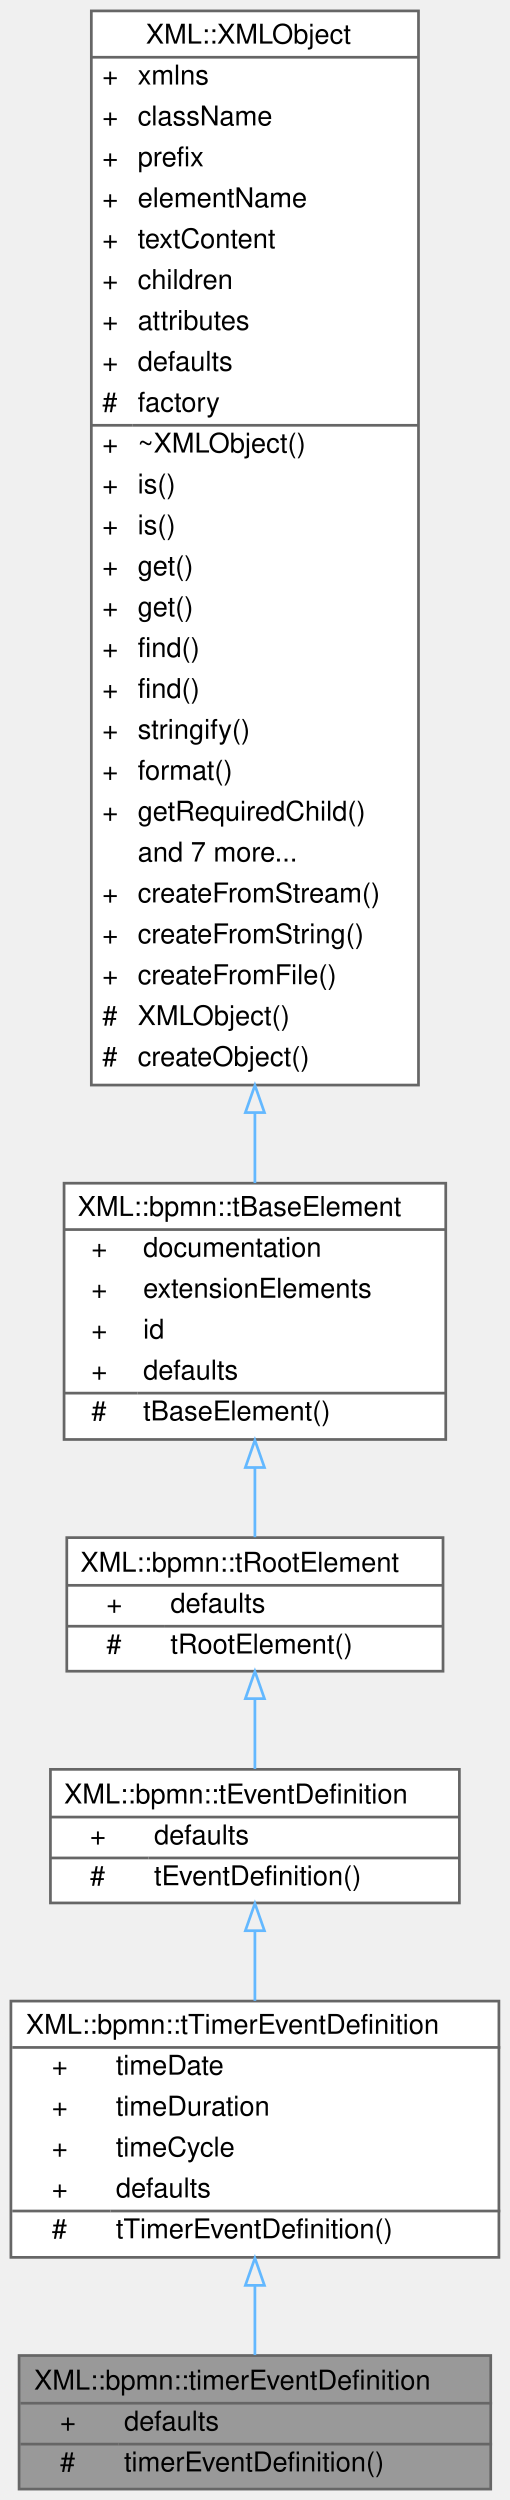
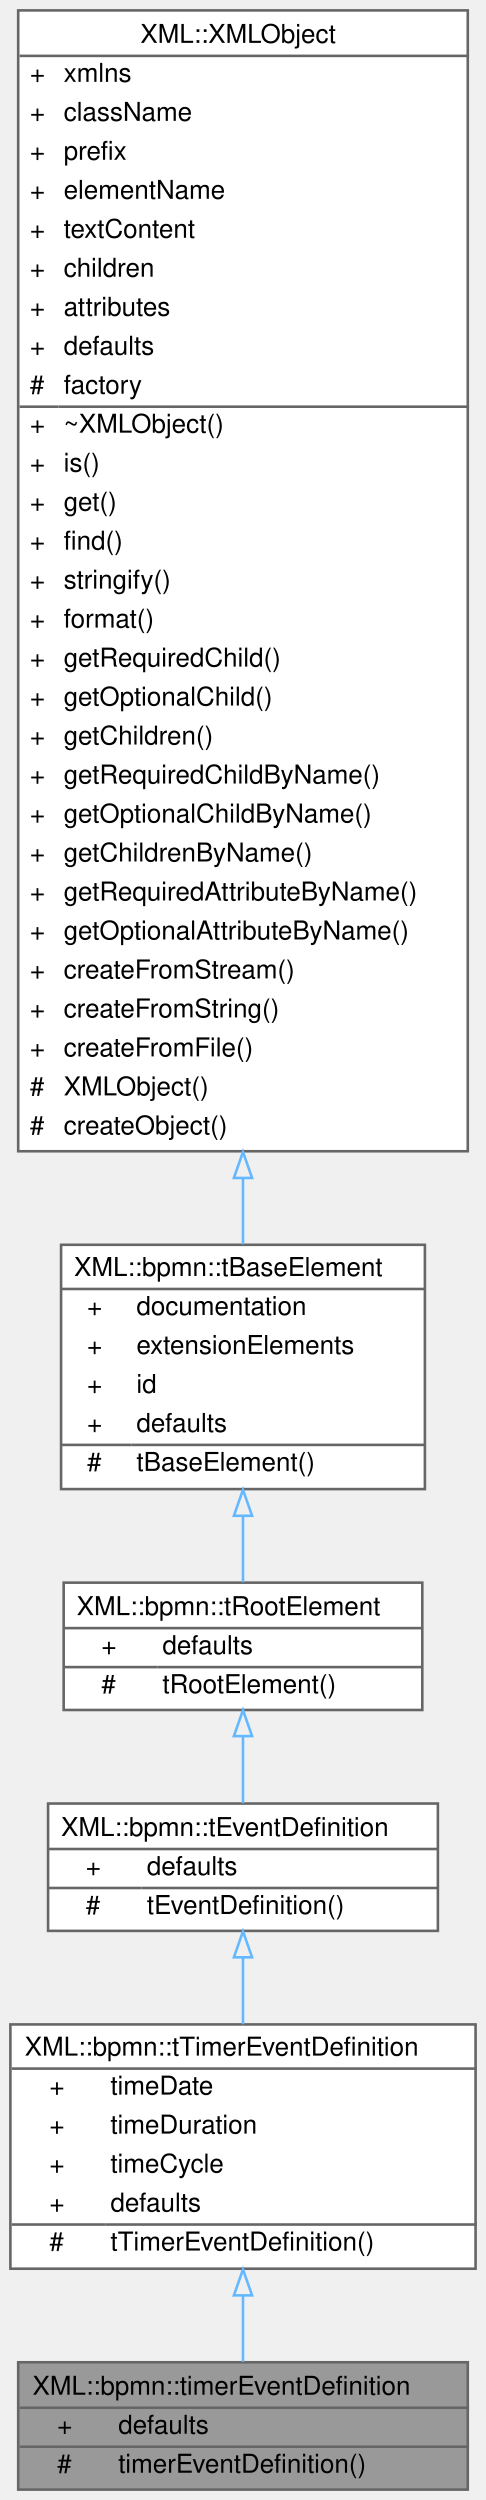
- <svg xmlns="http://www.w3.org/2000/svg" xmlns:xlink="http://www.w3.org/1999/xlink" width="187pt" height="917pt" viewBox="0.00 0.00 187.00 917.00">
-   <g id="graph0" class="graph" transform="scale(1 1) rotate(0) translate(4 913)">
+ <svg xmlns="http://www.w3.org/2000/svg" xmlns:xlink="http://www.w3.org/1999/xlink" width="187pt" height="962pt" viewBox="0.00 0.00 187.00 962.00">
+   <g id="graph0" class="graph" transform="scale(1 1) rotate(0) translate(4 958)">
    <g id="Node000001" class="node">
      <g id="a_Node000001">
        <a xlink:title=" ">
          <polygon fill="#999999" stroke="transparent" points="176,-49 3,-49 3,0 176,0 176,-49" />
          <text text-anchor="start" x="8.5" y="-36.5" font-family="Helvetica,sans-Serif" font-size="10.00">XML::bpmn::timerEventDefinition</text>
          <text text-anchor="start" x="18" y="-21.5" font-family="Helvetica,sans-Serif" font-size="10.00">+</text>
          <text text-anchor="start" x="41.5" y="-21.5" font-family="Helvetica,sans-Serif" font-size="10.00">defaults</text>
          <text text-anchor="start" x="18" y="-6.5" font-family="Helvetica,sans-Serif" font-size="10.00">#</text>
          <text text-anchor="start" x="41.5" y="-6.5" font-family="Helvetica,sans-Serif" font-size="10.00">timerEventDefinition()</text>
          <polygon fill="#666666" stroke="#666666" points="3.5,-31.5 3.5,-31.5 176.5,-31.5 176.5,-31.5 3.5,-31.5" />
          <polygon fill="#666666" stroke="#666666" points="3.5,-16.5 3.5,-16.5 39.5,-16.5 39.5,-16.5 3.5,-16.5" />
          <polygon fill="#666666" stroke="#666666" points="39.5,-16.5 39.5,-16.5 176.5,-16.5 176.5,-16.5 39.5,-16.5" />
          <polygon fill="none" stroke="#666666" points="3,0 3,-49 176,-49 176,0 3,0" />
        </a>
      </g>
    </g>
    <g id="Node000002" class="node">
      <g id="a_Node000002">
        <a xlink:href="classXML_1_1bpmn_1_1tTimerEventDefinition.html" target="_top" xlink:title=" ">
          <polygon fill="white" stroke="transparent" points="179,-179 0,-179 0,-85 179,-85 179,-179" />
          <text text-anchor="start" x="5.5" y="-167" font-family="Helvetica,sans-Serif" font-size="10.00">XML::bpmn::tTimerEventDefinition</text>
          <text text-anchor="start" x="15" y="-152" font-family="Helvetica,sans-Serif" font-size="10.00">+</text>
          <text text-anchor="start" x="38.5" y="-152" font-family="Helvetica,sans-Serif" font-size="10.00">timeDate</text>
          <text text-anchor="start" x="15" y="-137" font-family="Helvetica,sans-Serif" font-size="10.00">+</text>
          <text text-anchor="start" x="38.5" y="-137" font-family="Helvetica,sans-Serif" font-size="10.00">timeDuration</text>
          <text text-anchor="start" x="15" y="-122" font-family="Helvetica,sans-Serif" font-size="10.00">+</text>
          <text text-anchor="start" x="38.5" y="-122" font-family="Helvetica,sans-Serif" font-size="10.00">timeCycle</text>
          <text text-anchor="start" x="15" y="-107" font-family="Helvetica,sans-Serif" font-size="10.00">+</text>
          <text text-anchor="start" x="38.5" y="-107" font-family="Helvetica,sans-Serif" font-size="10.00">defaults</text>
          <text text-anchor="start" x="15" y="-92" font-family="Helvetica,sans-Serif" font-size="10.00">#</text>
          <text text-anchor="start" x="38.5" y="-92" font-family="Helvetica,sans-Serif" font-size="10.00">tTimerEventDefinition()</text>
          <polygon fill="#666666" stroke="#666666" points="0.5,-162 0.5,-162 179.5,-162 179.5,-162 0.5,-162" />
          <polygon fill="#666666" stroke="#666666" points="0.5,-102 0.5,-102 36.5,-102 36.5,-102 0.5,-102" />
          <polygon fill="#666666" stroke="#666666" points="36.5,-102 36.5,-102 179.5,-102 179.5,-102 36.5,-102" />
          <polygon fill="none" stroke="#666666" points="0,-85 0,-179 179,-179 179,-85 0,-85" />
        </a>
      </g>
    </g>
    <g id="edge1_Node000001_Node000002" class="edge">
      <g id="a_edge1_Node000001_Node000002">
        <a xlink:title=" ">
          <path fill="none" stroke="#63b8ff" d="M89.5,-74.59C89.5,-65.62 89.5,-56.79 89.5,-49.15" />
          <polygon fill="none" stroke="#63b8ff" points="86,-74.73 89.5,-84.73 93,-74.73 86,-74.73" />
        </a>
      </g>
    </g>
    <g id="Node000003" class="node">
      <g id="a_Node000003">
        <a xlink:href="classXML_1_1bpmn_1_1tEventDefinition.html" target="_top" xlink:title=" ">
          <polygon fill="white" stroke="transparent" points="164.5,-264 14.5,-264 14.5,-215 164.5,-215 164.5,-264" />
          <text text-anchor="start" x="19.5" y="-251.5" font-family="Helvetica,sans-Serif" font-size="10.00">XML::bpmn::tEventDefinition</text>
          <text text-anchor="start" x="29" y="-236.5" font-family="Helvetica,sans-Serif" font-size="10.00">+</text>
          <text text-anchor="start" x="52.5" y="-236.5" font-family="Helvetica,sans-Serif" font-size="10.00">defaults</text>
          <text text-anchor="start" x="29" y="-221.5" font-family="Helvetica,sans-Serif" font-size="10.00">#</text>
          <text text-anchor="start" x="52.5" y="-221.5" font-family="Helvetica,sans-Serif" font-size="10.00">tEventDefinition()</text>
          <polygon fill="#666666" stroke="#666666" points="14.5,-246.5 14.5,-246.5 164.5,-246.5 164.5,-246.5 14.5,-246.5" />
          <polygon fill="#666666" stroke="#666666" points="14.5,-231.5 14.5,-231.5 50.5,-231.5 50.5,-231.5 14.5,-231.5" />
          <polygon fill="#666666" stroke="#666666" points="50.5,-231.5 50.5,-231.5 164.5,-231.5 164.5,-231.5 50.5,-231.5" />
          <polygon fill="none" stroke="#666666" points="14.5,-215 14.5,-264 164.5,-264 164.5,-215 14.5,-215" />
        </a>
      </g>
    </g>
    <g id="edge2_Node000002_Node000003" class="edge">
      <g id="a_edge2_Node000002_Node000003">
        <a xlink:title=" ">
          <path fill="none" stroke="#63b8ff" d="M89.5,-204.61C89.5,-196.48 89.5,-187.66 89.5,-179.08" />
          <polygon fill="none" stroke="#63b8ff" points="86,-204.82 89.5,-214.82 93,-204.82 86,-204.82" />
        </a>
      </g>
    </g>
    <g id="Node000004" class="node">
      <g id="a_Node000004">
        <a xlink:href="classXML_1_1bpmn_1_1tRootElement.html" target="_top" xlink:title=" ">
          <polygon fill="white" stroke="transparent" points="158.5,-349 20.5,-349 20.5,-300 158.5,-300 158.5,-349" />
          <text text-anchor="start" x="25.5" y="-336.5" font-family="Helvetica,sans-Serif" font-size="10.00">XML::bpmn::tRootElement</text>
          <text text-anchor="start" x="35" y="-321.5" font-family="Helvetica,sans-Serif" font-size="10.00">+</text>
          <text text-anchor="start" x="58.5" y="-321.5" font-family="Helvetica,sans-Serif" font-size="10.00">defaults</text>
          <text text-anchor="start" x="35" y="-306.5" font-family="Helvetica,sans-Serif" font-size="10.00">#</text>
          <text text-anchor="start" x="58.5" y="-306.5" font-family="Helvetica,sans-Serif" font-size="10.00">tRootElement()</text>
          <polygon fill="#666666" stroke="#666666" points="20.5,-331.5 20.5,-331.5 158.5,-331.5 158.5,-331.5 20.5,-331.5" />
          <polygon fill="#666666" stroke="#666666" points="20.5,-316.5 20.5,-316.5 56.5,-316.5 56.5,-316.5 20.5,-316.5" />
          <polygon fill="#666666" stroke="#666666" points="56.5,-316.5 56.5,-316.5 158.5,-316.5 158.5,-316.5 56.5,-316.5" />
          <polygon fill="none" stroke="#666666" points="20.5,-300 20.5,-349 158.5,-349 158.5,-300 20.5,-300" />
        </a>
      </g>
    </g>
    <g id="edge3_Node000003_Node000004" class="edge">
      <g id="a_edge3_Node000003_Node000004">
        <a xlink:title=" ">
          <path fill="none" stroke="#63b8ff" d="M89.5,-289.77C89.5,-281.17 89.5,-272.1 89.5,-264.12" />
          <polygon fill="none" stroke="#63b8ff" points="86,-289.94 89.5,-299.94 93,-289.94 86,-289.94" />
        </a>
      </g>
    </g>
    <g id="Node000005" class="node">
      <g id="a_Node000005">
        <a xlink:href="classXML_1_1bpmn_1_1tBaseElement.html" target="_top" xlink:title=" ">
          <polygon fill="white" stroke="transparent" points="159.5,-479 19.5,-479 19.5,-385 159.5,-385 159.5,-479" />
          <text text-anchor="start" x="24.5" y="-467" font-family="Helvetica,sans-Serif" font-size="10.00">XML::bpmn::tBaseElement</text>
          <text text-anchor="start" x="29.5" y="-452" font-family="Helvetica,sans-Serif" font-size="10.00">+</text>
          <text text-anchor="start" x="48.5" y="-452" font-family="Helvetica,sans-Serif" font-size="10.00">documentation</text>
          <text text-anchor="start" x="29.5" y="-437" font-family="Helvetica,sans-Serif" font-size="10.00">+</text>
          <text text-anchor="start" x="48.5" y="-437" font-family="Helvetica,sans-Serif" font-size="10.00">extensionElements</text>
          <text text-anchor="start" x="29.5" y="-422" font-family="Helvetica,sans-Serif" font-size="10.00">+</text>
          <text text-anchor="start" x="48.5" y="-422" font-family="Helvetica,sans-Serif" font-size="10.00">id</text>
          <text text-anchor="start" x="29.5" y="-407" font-family="Helvetica,sans-Serif" font-size="10.00">+</text>
          <text text-anchor="start" x="48.5" y="-407" font-family="Helvetica,sans-Serif" font-size="10.00">defaults</text>
          <text text-anchor="start" x="29.5" y="-392" font-family="Helvetica,sans-Serif" font-size="10.00">#</text>
          <text text-anchor="start" x="48.5" y="-392" font-family="Helvetica,sans-Serif" font-size="10.00">tBaseElement()</text>
          <polygon fill="#666666" stroke="#666666" points="19.5,-462 19.5,-462 159.5,-462 159.5,-462 19.5,-462" />
          <polygon fill="#666666" stroke="#666666" points="19.5,-402 19.5,-402 46.5,-402 46.5,-402 19.5,-402" />
          <polygon fill="#666666" stroke="#666666" points="46.5,-402 46.5,-402 159.5,-402 159.5,-402 46.5,-402" />
          <polygon fill="none" stroke="#666666" points="19.5,-385 19.5,-479 159.5,-479 159.5,-385 19.5,-385" />
        </a>
      </g>
    </g>
    <g id="edge4_Node000004_Node000005" class="edge">
      <g id="a_edge4_Node000004_Node000005">
        <a xlink:title=" ">
          <path fill="none" stroke="#63b8ff" d="M89.5,-374.59C89.5,-365.62 89.5,-356.79 89.5,-349.15" />
          <polygon fill="none" stroke="#63b8ff" points="86,-374.73 89.5,-384.73 93,-374.73 86,-374.73" />
        </a>
      </g>
    </g>
    <g id="Node000006" class="node">
      <g id="a_Node000006">
        <a xlink:href="classXML_1_1XMLObject.html" target="_top" xlink:title="A class representing a node in an XML-tree.">
-           <polygon fill="white" stroke="transparent" points="149.5,-909 29.5,-909 29.5,-515 149.5,-515 149.5,-909" />
-           <text text-anchor="start" x="49.5" y="-897" font-family="Helvetica,sans-Serif" font-size="10.00">XML::XMLObject</text>
-           <text text-anchor="start" x="33.5" y="-882" font-family="Helvetica,sans-Serif" font-size="10.00">+</text>
-           <text text-anchor="start" x="46.5" y="-882" font-family="Helvetica,sans-Serif" font-size="10.00">xmlns</text>
-           <text text-anchor="start" x="33.5" y="-867" font-family="Helvetica,sans-Serif" font-size="10.00">+</text>
-           <text text-anchor="start" x="46.5" y="-867" font-family="Helvetica,sans-Serif" font-size="10.00">className</text>
-           <text text-anchor="start" x="33.5" y="-852" font-family="Helvetica,sans-Serif" font-size="10.00">+</text>
-           <text text-anchor="start" x="46.5" y="-852" font-family="Helvetica,sans-Serif" font-size="10.00">prefix</text>
-           <text text-anchor="start" x="33.5" y="-837" font-family="Helvetica,sans-Serif" font-size="10.00">+</text>
-           <text text-anchor="start" x="46.5" y="-837" font-family="Helvetica,sans-Serif" font-size="10.00">elementName</text>
-           <text text-anchor="start" x="33.5" y="-822" font-family="Helvetica,sans-Serif" font-size="10.00">+</text>
-           <text text-anchor="start" x="46.5" y="-822" font-family="Helvetica,sans-Serif" font-size="10.00">textContent</text>
-           <text text-anchor="start" x="33.5" y="-807" font-family="Helvetica,sans-Serif" font-size="10.00">+</text>
-           <text text-anchor="start" x="46.5" y="-807" font-family="Helvetica,sans-Serif" font-size="10.00">children</text>
-           <text text-anchor="start" x="33.5" y="-792" font-family="Helvetica,sans-Serif" font-size="10.00">+</text>
-           <text text-anchor="start" x="46.5" y="-792" font-family="Helvetica,sans-Serif" font-size="10.00">attributes</text>
-           <text text-anchor="start" x="33.5" y="-777" font-family="Helvetica,sans-Serif" font-size="10.00">+</text>
-           <text text-anchor="start" x="46.5" y="-777" font-family="Helvetica,sans-Serif" font-size="10.00">defaults</text>
-           <text text-anchor="start" x="33.5" y="-762" font-family="Helvetica,sans-Serif" font-size="10.00">#</text>
-           <text text-anchor="start" x="46.5" y="-762" font-family="Helvetica,sans-Serif" font-size="10.00">factory</text>
-           <text text-anchor="start" x="33.5" y="-747" font-family="Helvetica,sans-Serif" font-size="10.00">+</text>
-           <text text-anchor="start" x="46.5" y="-747" font-family="Helvetica,sans-Serif" font-size="10.00">~XMLObject()</text>
-           <text text-anchor="start" x="33.5" y="-732" font-family="Helvetica,sans-Serif" font-size="10.00">+</text>
-           <text text-anchor="start" x="46.5" y="-732" font-family="Helvetica,sans-Serif" font-size="10.00">is()</text>
-           <text text-anchor="start" x="33.5" y="-717" font-family="Helvetica,sans-Serif" font-size="10.00">+</text>
-           <text text-anchor="start" x="46.5" y="-717" font-family="Helvetica,sans-Serif" font-size="10.00">is()</text>
-           <text text-anchor="start" x="33.5" y="-702" font-family="Helvetica,sans-Serif" font-size="10.00">+</text>
-           <text text-anchor="start" x="46.5" y="-702" font-family="Helvetica,sans-Serif" font-size="10.00">get()</text>
-           <text text-anchor="start" x="33.5" y="-687" font-family="Helvetica,sans-Serif" font-size="10.00">+</text>
-           <text text-anchor="start" x="46.5" y="-687" font-family="Helvetica,sans-Serif" font-size="10.00">get()</text>
-           <text text-anchor="start" x="33.5" y="-672" font-family="Helvetica,sans-Serif" font-size="10.00">+</text>
-           <text text-anchor="start" x="46.5" y="-672" font-family="Helvetica,sans-Serif" font-size="10.00">find()</text>
-           <text text-anchor="start" x="33.5" y="-657" font-family="Helvetica,sans-Serif" font-size="10.00">+</text>
-           <text text-anchor="start" x="46.5" y="-657" font-family="Helvetica,sans-Serif" font-size="10.00">find()</text>
-           <text text-anchor="start" x="33.5" y="-642" font-family="Helvetica,sans-Serif" font-size="10.00">+</text>
-           <text text-anchor="start" x="46.5" y="-642" font-family="Helvetica,sans-Serif" font-size="10.00">stringify()</text>
-           <text text-anchor="start" x="33.5" y="-627" font-family="Helvetica,sans-Serif" font-size="10.00">+</text>
-           <text text-anchor="start" x="46.5" y="-627" font-family="Helvetica,sans-Serif" font-size="10.00">format()</text>
-           <text text-anchor="start" x="33.5" y="-612" font-family="Helvetica,sans-Serif" font-size="10.00">+</text>
-           <text text-anchor="start" x="46.5" y="-612" font-family="Helvetica,sans-Serif" font-size="10.00">getRequiredChild()</text>
-           <text text-anchor="start" x="46.5" y="-597" font-family="Helvetica,sans-Serif" font-size="10.00">and 7 more...</text>
-           <text text-anchor="start" x="33.5" y="-582" font-family="Helvetica,sans-Serif" font-size="10.00">+</text>
-           <text text-anchor="start" x="46.5" y="-582" font-family="Helvetica,sans-Serif" font-size="10.00">createFromStream()</text>
-           <text text-anchor="start" x="33.5" y="-567" font-family="Helvetica,sans-Serif" font-size="10.00">+</text>
-           <text text-anchor="start" x="46.5" y="-567" font-family="Helvetica,sans-Serif" font-size="10.00">createFromString()</text>
-           <text text-anchor="start" x="33.5" y="-552" font-family="Helvetica,sans-Serif" font-size="10.00">+</text>
-           <text text-anchor="start" x="46.5" y="-552" font-family="Helvetica,sans-Serif" font-size="10.00">createFromFile()</text>
-           <text text-anchor="start" x="33.5" y="-537" font-family="Helvetica,sans-Serif" font-size="10.00">#</text>
-           <text text-anchor="start" x="46.5" y="-537" font-family="Helvetica,sans-Serif" font-size="10.00">XMLObject()</text>
-           <text text-anchor="start" x="33.5" y="-522" font-family="Helvetica,sans-Serif" font-size="10.00">#</text>
-           <text text-anchor="start" x="46.5" y="-522" font-family="Helvetica,sans-Serif" font-size="10.00">createObject()</text>
-           <polygon fill="#666666" stroke="#666666" points="29.5,-892 29.5,-892 149.5,-892 149.5,-892 29.5,-892" />
-           <polygon fill="#666666" stroke="#666666" points="29.5,-757 29.5,-757 44.5,-757 44.5,-757 29.5,-757" />
-           <polygon fill="#666666" stroke="#666666" points="44.5,-757 44.5,-757 149.5,-757 149.5,-757 44.5,-757" />
-           <polygon fill="none" stroke="#666666" points="29.5,-515 29.5,-909 149.5,-909 149.5,-515 29.5,-515" />
+           <polygon fill="white" stroke="transparent" points="176,-954 3,-954 3,-515 176,-515 176,-954" />
+           <text text-anchor="start" x="50" y="-941.5" font-family="Helvetica,sans-Serif" font-size="10.00">XML::XMLObject</text>
+           <text text-anchor="start" x="7.5" y="-926.5" font-family="Helvetica,sans-Serif" font-size="10.00">+</text>
+           <text text-anchor="start" x="20.5" y="-926.5" font-family="Helvetica,sans-Serif" font-size="10.00">xmlns</text>
+           <text text-anchor="start" x="7.5" y="-911.5" font-family="Helvetica,sans-Serif" font-size="10.00">+</text>
+           <text text-anchor="start" x="20.5" y="-911.5" font-family="Helvetica,sans-Serif" font-size="10.00">className</text>
+           <text text-anchor="start" x="7.5" y="-896.5" font-family="Helvetica,sans-Serif" font-size="10.00">+</text>
+           <text text-anchor="start" x="20.5" y="-896.5" font-family="Helvetica,sans-Serif" font-size="10.00">prefix</text>
+           <text text-anchor="start" x="7.5" y="-881.5" font-family="Helvetica,sans-Serif" font-size="10.00">+</text>
+           <text text-anchor="start" x="20.5" y="-881.5" font-family="Helvetica,sans-Serif" font-size="10.00">elementName</text>
+           <text text-anchor="start" x="7.5" y="-866.5" font-family="Helvetica,sans-Serif" font-size="10.00">+</text>
+           <text text-anchor="start" x="20.5" y="-866.5" font-family="Helvetica,sans-Serif" font-size="10.00">textContent</text>
+           <text text-anchor="start" x="7.5" y="-851.5" font-family="Helvetica,sans-Serif" font-size="10.00">+</text>
+           <text text-anchor="start" x="20.5" y="-851.5" font-family="Helvetica,sans-Serif" font-size="10.00">children</text>
+           <text text-anchor="start" x="7.5" y="-836.5" font-family="Helvetica,sans-Serif" font-size="10.00">+</text>
+           <text text-anchor="start" x="20.5" y="-836.5" font-family="Helvetica,sans-Serif" font-size="10.00">attributes</text>
+           <text text-anchor="start" x="7.5" y="-821.5" font-family="Helvetica,sans-Serif" font-size="10.00">+</text>
+           <text text-anchor="start" x="20.5" y="-821.5" font-family="Helvetica,sans-Serif" font-size="10.00">defaults</text>
+           <text text-anchor="start" x="7.5" y="-806.5" font-family="Helvetica,sans-Serif" font-size="10.00">#</text>
+           <text text-anchor="start" x="20.5" y="-806.5" font-family="Helvetica,sans-Serif" font-size="10.00">factory</text>
+           <text text-anchor="start" x="7.5" y="-791.5" font-family="Helvetica,sans-Serif" font-size="10.00">+</text>
+           <text text-anchor="start" x="20.5" y="-791.5" font-family="Helvetica,sans-Serif" font-size="10.00">~XMLObject()</text>
+           <text text-anchor="start" x="7.5" y="-776.5" font-family="Helvetica,sans-Serif" font-size="10.00">+</text>
+           <text text-anchor="start" x="20.5" y="-776.5" font-family="Helvetica,sans-Serif" font-size="10.00">is()</text>
+           <text text-anchor="start" x="7.5" y="-761.5" font-family="Helvetica,sans-Serif" font-size="10.00">+</text>
+           <text text-anchor="start" x="20.5" y="-761.5" font-family="Helvetica,sans-Serif" font-size="10.00">get()</text>
+           <text text-anchor="start" x="7.5" y="-746.5" font-family="Helvetica,sans-Serif" font-size="10.00">+</text>
+           <text text-anchor="start" x="20.5" y="-746.5" font-family="Helvetica,sans-Serif" font-size="10.00">find()</text>
+           <text text-anchor="start" x="7.5" y="-731.5" font-family="Helvetica,sans-Serif" font-size="10.00">+</text>
+           <text text-anchor="start" x="20.5" y="-731.5" font-family="Helvetica,sans-Serif" font-size="10.00">stringify()</text>
+           <text text-anchor="start" x="7.5" y="-716.5" font-family="Helvetica,sans-Serif" font-size="10.00">+</text>
+           <text text-anchor="start" x="20.5" y="-716.5" font-family="Helvetica,sans-Serif" font-size="10.00">format()</text>
+           <text text-anchor="start" x="7.5" y="-701.5" font-family="Helvetica,sans-Serif" font-size="10.00">+</text>
+           <text text-anchor="start" x="20.5" y="-701.5" font-family="Helvetica,sans-Serif" font-size="10.00">getRequiredChild()</text>
+           <text text-anchor="start" x="7.5" y="-686.5" font-family="Helvetica,sans-Serif" font-size="10.00">+</text>
+           <text text-anchor="start" x="20.5" y="-686.5" font-family="Helvetica,sans-Serif" font-size="10.00">getOptionalChild()</text>
+           <text text-anchor="start" x="7.5" y="-671.5" font-family="Helvetica,sans-Serif" font-size="10.00">+</text>
+           <text text-anchor="start" x="20.5" y="-671.5" font-family="Helvetica,sans-Serif" font-size="10.00">getChildren()</text>
+           <text text-anchor="start" x="7.5" y="-656.5" font-family="Helvetica,sans-Serif" font-size="10.00">+</text>
+           <text text-anchor="start" x="20.5" y="-656.5" font-family="Helvetica,sans-Serif" font-size="10.00">getRequiredChildByName()</text>
+           <text text-anchor="start" x="7.5" y="-641.5" font-family="Helvetica,sans-Serif" font-size="10.00">+</text>
+           <text text-anchor="start" x="20.5" y="-641.5" font-family="Helvetica,sans-Serif" font-size="10.00">getOptionalChildByName()</text>
+           <text text-anchor="start" x="7.5" y="-626.5" font-family="Helvetica,sans-Serif" font-size="10.00">+</text>
+           <text text-anchor="start" x="20.5" y="-626.5" font-family="Helvetica,sans-Serif" font-size="10.00">getChildrenByName()</text>
+           <text text-anchor="start" x="7.5" y="-611.5" font-family="Helvetica,sans-Serif" font-size="10.00">+</text>
+           <text text-anchor="start" x="20.5" y="-611.5" font-family="Helvetica,sans-Serif" font-size="10.00">getRequiredAttributeByName()</text>
+           <text text-anchor="start" x="7.5" y="-596.5" font-family="Helvetica,sans-Serif" font-size="10.00">+</text>
+           <text text-anchor="start" x="20.5" y="-596.5" font-family="Helvetica,sans-Serif" font-size="10.00">getOptionalAttributeByName()</text>
+           <text text-anchor="start" x="7.5" y="-581.5" font-family="Helvetica,sans-Serif" font-size="10.00">+</text>
+           <text text-anchor="start" x="20.5" y="-581.5" font-family="Helvetica,sans-Serif" font-size="10.00">createFromStream()</text>
+           <text text-anchor="start" x="7.5" y="-566.5" font-family="Helvetica,sans-Serif" font-size="10.00">+</text>
+           <text text-anchor="start" x="20.5" y="-566.5" font-family="Helvetica,sans-Serif" font-size="10.00">createFromString()</text>
+           <text text-anchor="start" x="7.5" y="-551.5" font-family="Helvetica,sans-Serif" font-size="10.00">+</text>
+           <text text-anchor="start" x="20.5" y="-551.5" font-family="Helvetica,sans-Serif" font-size="10.00">createFromFile()</text>
+           <text text-anchor="start" x="7.5" y="-536.5" font-family="Helvetica,sans-Serif" font-size="10.00">#</text>
+           <text text-anchor="start" x="20.5" y="-536.5" font-family="Helvetica,sans-Serif" font-size="10.00">XMLObject()</text>
+           <text text-anchor="start" x="7.5" y="-521.5" font-family="Helvetica,sans-Serif" font-size="10.00">#</text>
+           <text text-anchor="start" x="20.5" y="-521.5" font-family="Helvetica,sans-Serif" font-size="10.00">createObject()</text>
+           <polygon fill="#666666" stroke="#666666" points="3.5,-936.5 3.5,-936.5 176.5,-936.5 176.5,-936.5 3.5,-936.5" />
+           <polygon fill="#666666" stroke="#666666" points="3.5,-801.5 3.5,-801.5 18.5,-801.5 18.5,-801.5 3.5,-801.5" />
+           <polygon fill="#666666" stroke="#666666" points="18.5,-801.5 18.5,-801.5 176.5,-801.5 176.5,-801.5 18.5,-801.5" />
+           <polygon fill="none" stroke="#666666" points="3,-515 3,-954 176,-954 176,-515 3,-515" />
        </a>
      </g>
    </g>
    <g id="edge5_Node000005_Node000006" class="edge">
      <g id="a_edge5_Node000005_Node000006">
        <a xlink:title=" ">
-           <path fill="none" stroke="#63b8ff" d="M89.5,-504.78C89.5,-495.62 89.5,-486.97 89.5,-479.06" />
-           <polygon fill="none" stroke="#63b8ff" points="86,-504.91 89.5,-514.91 93,-504.91 86,-504.91" />
+           <path fill="none" stroke="#63b8ff" d="M89.5,-504.65C89.5,-495.56 89.5,-487 89.5,-479.18" />
+           <polygon fill="none" stroke="#63b8ff" points="86,-504.72 89.5,-514.72 93,-504.72 86,-504.72" />
        </a>
      </g>
    </g>
  </g>
</svg>
